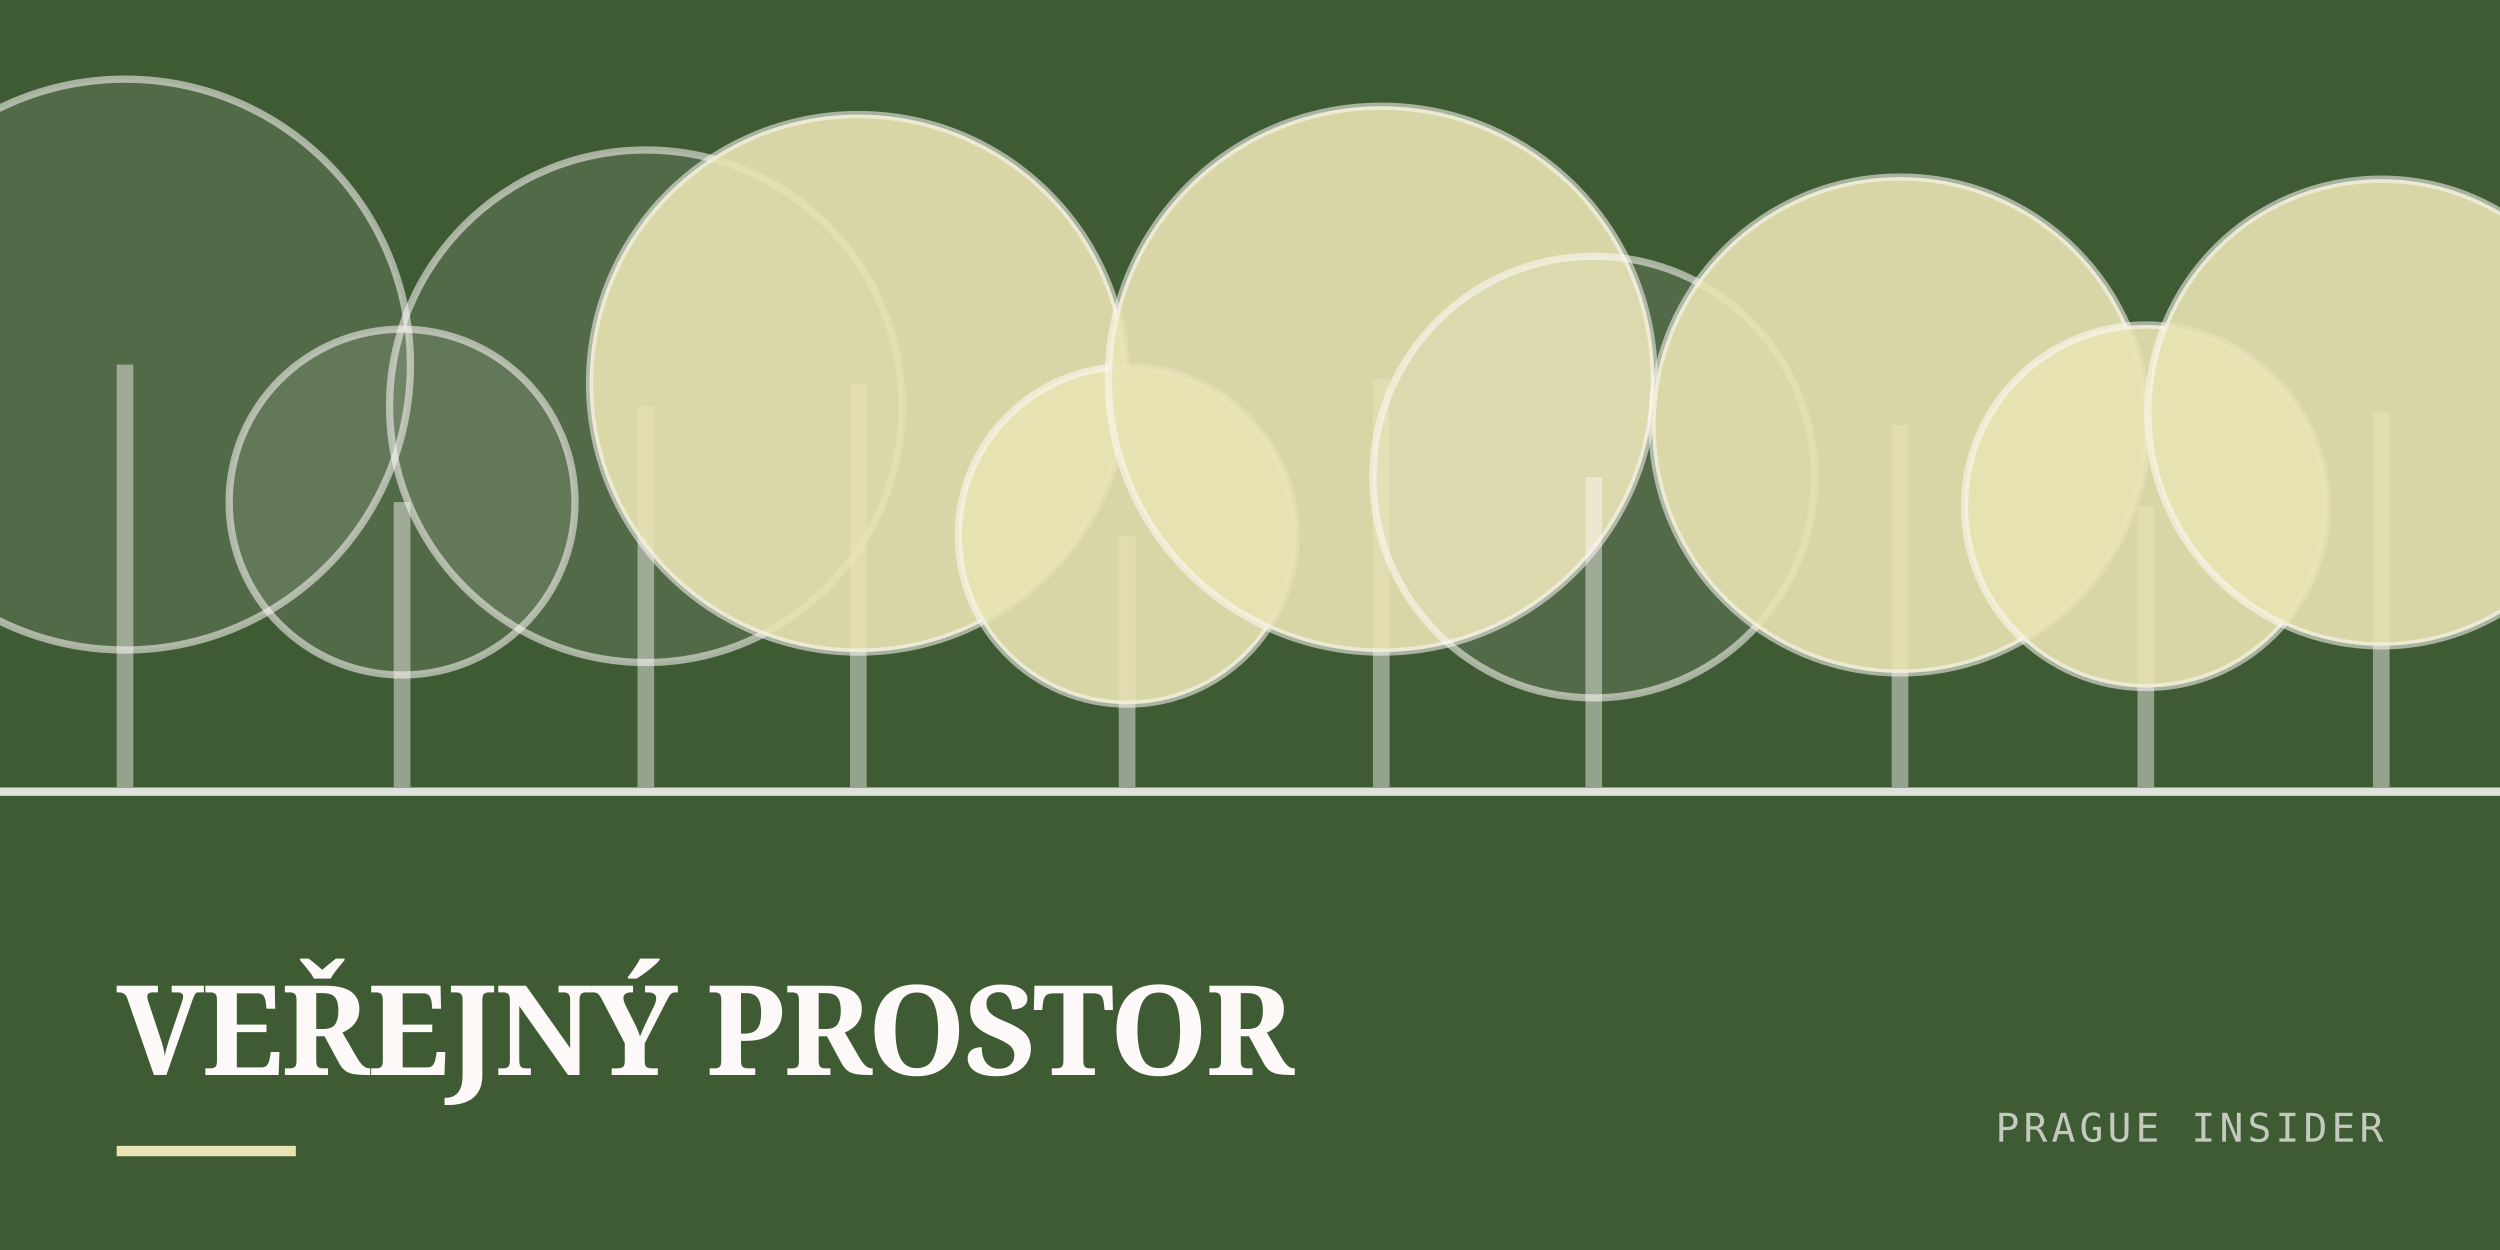
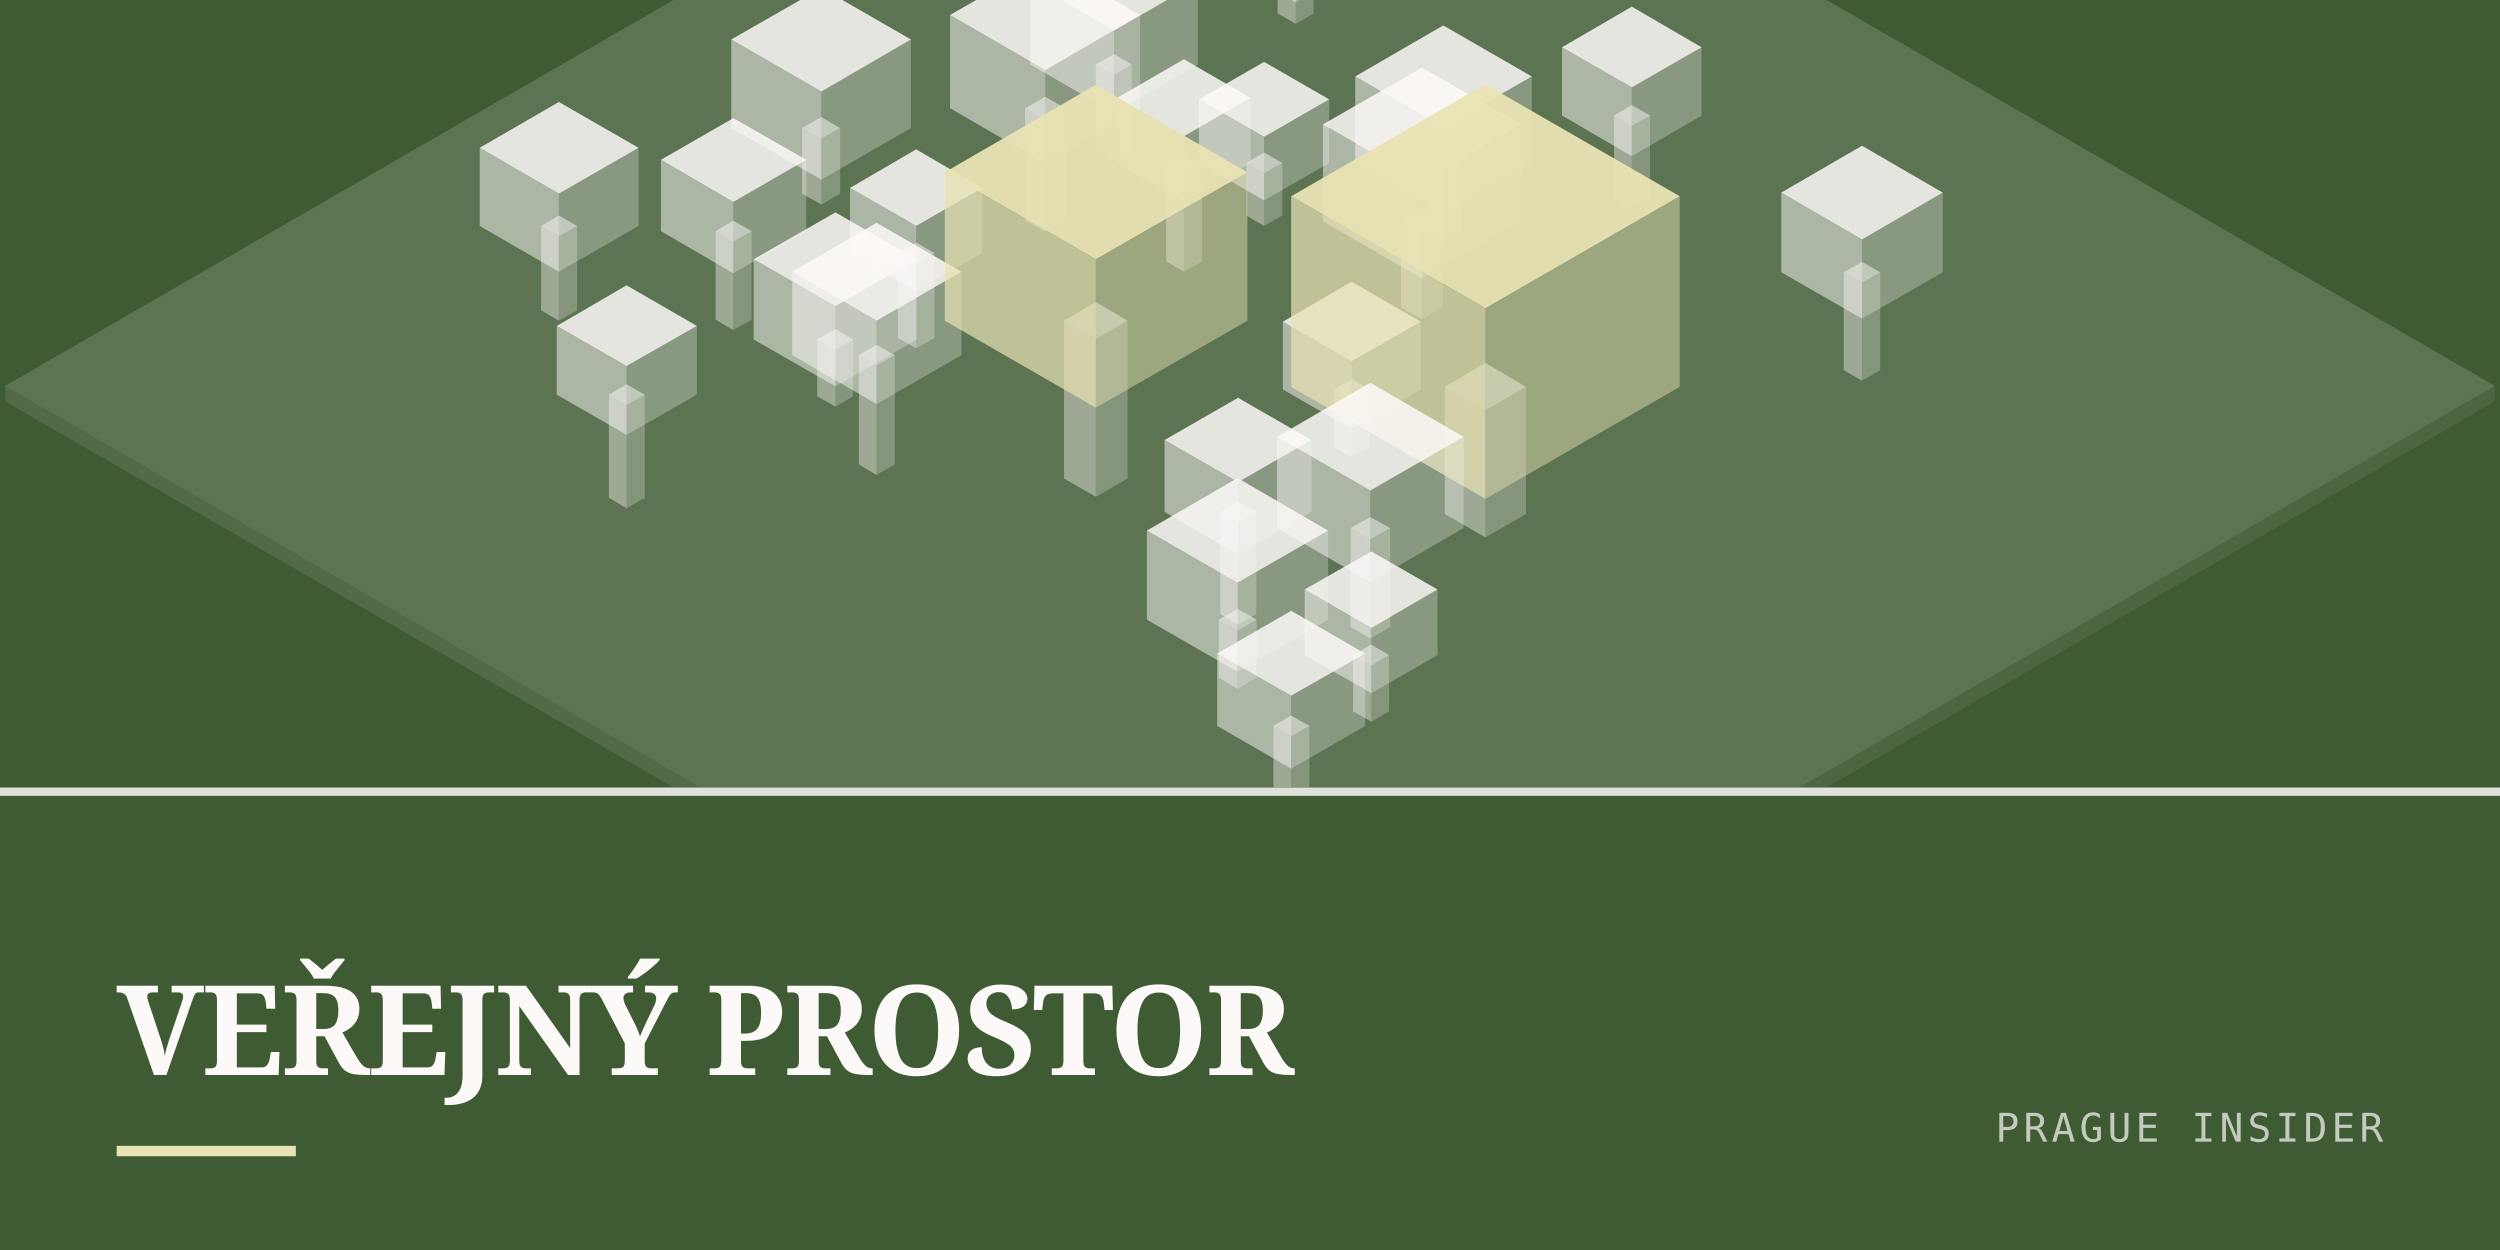
<svg xmlns="http://www.w3.org/2000/svg" viewBox="0 0 1200 600" width="1200" height="600" role="img" aria-label="Veřejný prostor">
  <defs>
-     <clipPath id="band-211774739">
+     <clipPath id="band-public-space-hero">
      <rect x="0" y="0" width="1200" height="378" />
    </clipPath>
  </defs>
  <rect width="1200" height="600" fill="#3F5B34" />
-   <g clip-path="url(#band-211774739)">
-     <rect x="56" y="175" width="8" height="203" fill="#fcf9f8" opacity="0.45" />
-     <circle cx="60" cy="175" r="137" fill="#fcf9f8" fill-opacity="0.1" stroke="#fcf9f8" stroke-width="3.5" stroke-opacity="0.55" />
-     <rect x="189" y="241" width="8" height="137" fill="#fcf9f8" opacity="0.45" />
-     <circle cx="193" cy="241" r="83" fill="#fcf9f8" fill-opacity="0.1" stroke="#fcf9f8" stroke-width="3.5" stroke-opacity="0.55" />
-     <rect x="306" y="195" width="8" height="183" fill="#fcf9f8" opacity="0.45" />
-     <circle cx="310" cy="195" r="123" fill="#fcf9f8" fill-opacity="0.1" stroke="#fcf9f8" stroke-width="3.5" stroke-opacity="0.55" />
-     <rect x="408" y="184" width="8" height="194" fill="#fcf9f8" opacity="0.45" />
-     <circle cx="412" cy="184" r="129" fill="#E9E3B4" fill-opacity="0.9" stroke="#fcf9f8" stroke-width="3.5" stroke-opacity="0.55" />
-     <rect x="537" y="257" width="8" height="121" fill="#fcf9f8" opacity="0.45" />
-     <circle cx="541" cy="257" r="81" fill="#E9E3B4" fill-opacity="0.9" stroke="#fcf9f8" stroke-width="3.5" stroke-opacity="0.55" />
-     <rect x="659" y="182" width="8" height="196" fill="#fcf9f8" opacity="0.45" />
-     <circle cx="663" cy="182" r="131" fill="#E9E3B4" fill-opacity="0.9" stroke="#fcf9f8" stroke-width="3.5" stroke-opacity="0.55" />
-     <rect x="761" y="229" width="8" height="149" fill="#fcf9f8" opacity="0.45" />
-     <circle cx="765" cy="229" r="106" fill="#fcf9f8" fill-opacity="0.1" stroke="#fcf9f8" stroke-width="3.5" stroke-opacity="0.55" />
-     <rect x="908" y="204" width="8" height="174" fill="#fcf9f8" opacity="0.45" />
-     <circle cx="912" cy="204" r="119" fill="#E9E3B4" fill-opacity="0.9" stroke="#fcf9f8" stroke-width="3.5" stroke-opacity="0.55" />
-     <rect x="1026" y="243" width="8" height="135" fill="#fcf9f8" opacity="0.45" />
-     <circle cx="1030" cy="243" r="87" fill="#E9E3B4" fill-opacity="0.9" stroke="#fcf9f8" stroke-width="3.5" stroke-opacity="0.55" />
-     <rect x="1139" y="198" width="8" height="180" fill="#fcf9f8" opacity="0.45" />
-     <circle cx="1143" cy="198" r="112" fill="#E9E3B4" fill-opacity="0.9" stroke="#fcf9f8" stroke-width="3.5" stroke-opacity="0.55" />
+   <g clip-path="url(#band-public-space-hero)">
+     <g transform="translate(600.0 -37.3) scale(2.5)">
+       <polygon points="-239.0,92.0 0.0,230.0 0.0,227.0 -239.0,89.0" fill="#fcf9f8" fill-opacity="0.1" />
+       <polygon points="0.0,230.0 239.0,92.0 239.0,89.0 0.0,227.0" fill="#fcf9f8" fill-opacity="0.07" />
+       <polygon points="0.0,-49.0 239.0,89.0 0.0,227.0 -239.0,89.0" fill="#fcf9f8" fill-opacity="0.16" />
+       <polygon points="5.3,17.5 8.8,19.5 8.8,8.3 5.3,6.3" fill="#fcf9f8" fill-opacity="0.4" />
+       <polygon points="8.8,19.5 12.2,17.5 12.2,6.3 8.8,8.3" fill="#fcf9f8" fill-opacity="0.25" />
+       <polygon points="8.8,4.3 12.2,6.3 8.8,8.3 5.3,6.3" fill="#fcf9f8" fill-opacity="0.5" />
+       <polygon points="-7.0,6.3 8.8,15.4 8.8,-0.1 -7.0,-9.2" fill="#fcf9f8" fill-opacity="0.5" />
+       <polygon points="8.8,15.4 24.5,6.3 24.5,-9.2 8.8,-0.1" fill="#fcf9f8" fill-opacity="0.28" />
+       <polygon points="8.8,-18.3 24.5,-9.2 8.8,-0.1 -7.0,-9.2" fill="#fcf9f8" fill-opacity="0.85" />
+       <polygon points="-29.6,43.7 -26.1,45.7 -26.1,29.3 -29.6,27.3" fill="#fcf9f8" fill-opacity="0.4" />
+       <polygon points="-26.1,45.7 -22.7,43.7 -22.7,27.3 -26.1,29.3" fill="#fcf9f8" fill-opacity="0.25" />
+       <polygon points="-26.1,25.3 -22.7,27.3 -26.1,29.3 -29.6,27.3" fill="#fcf9f8" fill-opacity="0.5" />
+       <polygon points="-42.2,27.3 -26.1,36.6 -26.1,20.8 -42.2,11.5" fill="#fcf9f8" fill-opacity="0.5" />
+       <polygon points="-26.1,36.6 -10.0,27.3 -10.0,11.5 -26.1,20.8" fill="#fcf9f8" fill-opacity="0.28" />
+       <polygon points="-26.1,2.1 -10.0,11.5 -26.1,20.8 -42.2,11.5" fill="#fcf9f8" fill-opacity="0.85" />
+       <polygon points="-86.0,52.1 -82.3,54.2 -82.3,41.6 -86.0,39.5" fill="#fcf9f8" fill-opacity="0.4" />
+       <polygon points="-82.3,54.2 -78.7,52.1 -78.7,39.5 -82.3,41.6" fill="#fcf9f8" fill-opacity="0.25" />
+       <polygon points="-82.3,37.4 -78.7,39.5 -82.3,41.6 -86.0,39.5" fill="#fcf9f8" fill-opacity="0.5" />
+       <polygon points="-99.6,39.5 -82.3,49.4 -82.3,32.5 -99.6,22.5" fill="#fcf9f8" fill-opacity="0.5" />
+       <polygon points="-82.3,49.4 -65.1,39.5 -65.1,22.5 -82.3,32.5" fill="#fcf9f8" fill-opacity="0.28" />
+       <polygon points="-82.3,12.6 -65.1,22.5 -82.3,32.5 -99.6,22.5" fill="#fcf9f8" fill-opacity="0.85" />
+       <polygon points="69.9,52.8 73.3,54.8 73.3,39.1 69.9,37.1" fill="#fcf9f8" fill-opacity="0.4" />
+       <polygon points="73.3,54.8 76.8,52.8 76.8,37.1 73.3,39.1" fill="#fcf9f8" fill-opacity="0.25" />
+       <polygon points="73.3,35.1 76.8,37.1 73.3,39.1 69.9,37.1" fill="#fcf9f8" fill-opacity="0.5" />
+       <polygon points="59.9,37.1 73.3,44.9 73.3,31.7 59.9,24.0" fill="#fcf9f8" fill-opacity="0.5" />
+       <polygon points="73.3,44.9 86.7,37.1 86.7,24.0 73.3,31.7" fill="#fcf9f8" fill-opacity="0.28" />
+       <polygon points="73.3,16.2 86.7,24.0 73.3,31.7 59.9,24.0" fill="#fcf9f8" fill-opacity="0.85" />
+       <polygon points="-0.7,56.3 2.7,58.3 2.7,48.2 -0.7,46.2" fill="#fcf9f8" fill-opacity="0.4" />
+       <polygon points="2.7,58.3 6.2,56.3 6.2,46.2 2.7,48.2" fill="#fcf9f8" fill-opacity="0.25" />
+       <polygon points="2.7,44.2 6.2,46.2 2.7,48.2 -0.7,46.2" fill="#fcf9f8" fill-opacity="0.5" />
+       <polygon points="-9.8,46.2 2.7,53.4 2.7,41.2 -9.8,34.0" fill="#fcf9f8" fill-opacity="0.5" />
+       <polygon points="2.7,53.4 15.2,46.2 15.2,34.0 2.7,41.2" fill="#fcf9f8" fill-opacity="0.28" />
+       <polygon points="2.7,26.8 15.2,34.0 2.7,41.2 -9.8,34.0" fill="#fcf9f8" fill-opacity="0.85" />
+       <polygon points="-43.2,57.2 -39.3,59.4 -39.3,38.0 -43.2,35.7" fill="#fcf9f8" fill-opacity="0.4" />
+       <polygon points="-39.3,59.4 -35.5,57.2 -35.5,35.7 -39.3,38.0" fill="#fcf9f8" fill-opacity="0.25" />
+       <polygon points="-39.3,33.5 -35.5,35.7 -39.3,38.0 -43.2,35.7" fill="#fcf9f8" fill-opacity="0.5" />
+       <polygon points="-57.6,35.7 -39.3,46.3 -39.3,28.4 -57.6,17.8" fill="#fcf9f8" fill-opacity="0.5" />
+       <polygon points="-39.3,46.3 -21.1,35.7 -21.1,17.8 -39.3,28.4" fill="#fcf9f8" fill-opacity="0.28" />
+       <polygon points="-39.3,7.3 -21.1,17.8 -39.3,28.4 -57.6,17.8" fill="#fcf9f8" fill-opacity="0.85" />
+       <polygon points="33.6,59.2 37.1,61.3 37.1,48.3 33.6,46.2" fill="#fcf9f8" fill-opacity="0.4" />
+       <polygon points="37.1,61.3 40.7,59.2 40.7,46.2 37.1,48.3" fill="#fcf9f8" fill-opacity="0.25" />
+       <polygon points="37.1,44.2 40.7,46.2 37.1,48.3 33.6,46.2" fill="#fcf9f8" fill-opacity="0.5" />
+       <polygon points="20.2,46.2 37.1,56.0 37.1,39.4 20.2,29.6" fill="#fcf9f8" fill-opacity="0.5" />
+       <polygon points="37.1,56.0 54.1,46.2 54.1,29.6 37.1,39.4" fill="#fcf9f8" fill-opacity="0.28" />
+       <polygon points="37.1,19.8 54.1,29.6 37.1,39.4 20.2,29.6" fill="#fcf9f8" fill-opacity="0.85" />
+       <polygon points="-16.1,65.1 -12.7,67.1 -12.7,48.3 -16.1,46.3" fill="#fcf9f8" fill-opacity="0.4" />
+       <polygon points="-12.7,67.1 -9.2,65.1 -9.2,46.3 -12.7,48.3" fill="#fcf9f8" fill-opacity="0.25" />
+       <polygon points="-12.7,44.3 -9.2,46.3 -12.7,48.3 -16.1,46.3" fill="#fcf9f8" fill-opacity="0.5" />
+       <polygon points="-25.5,46.3 -12.7,53.6 -12.7,41.1 -25.5,33.7" fill="#fcf9f8" fill-opacity="0.5" />
+       <polygon points="-12.7,53.6 0.1,46.3 0.1,33.7 -12.7,41.1" fill="#fcf9f8" fill-opacity="0.28" />
+       <polygon points="-12.7,26.3 0.1,33.7 -12.7,41.1 -25.5,33.7" fill="#fcf9f8" fill-opacity="0.85" />
+       <polygon points="29.0,73.9 33.0,76.2 33.0,59.7 29.0,57.4" fill="#fcf9f8" fill-opacity="0.4" />
+       <polygon points="33.0,76.2 37.0,73.9 37.0,57.4 33.0,59.7" fill="#fcf9f8" fill-opacity="0.25" />
+       <polygon points="33.0,55.1 37.0,57.4 33.0,59.7 29.0,57.4" fill="#fcf9f8" fill-opacity="0.5" />
+       <polygon points="14.0,57.4 33.0,68.4 33.0,49.8 14.0,38.8" fill="#fcf9f8" fill-opacity="0.5" />
+       <polygon points="33.0,68.4 52.0,57.4 52.0,38.8 33.0,49.8" fill="#fcf9f8" fill-opacity="0.28" />
+       <polygon points="33.0,27.9 52.0,38.8 33.0,49.8 14.0,38.8" fill="#fcf9f8" fill-opacity="0.85" />
+       <polygon points="-136.1,74.5 -132.7,76.5 -132.7,60.3 -136.1,58.3" fill="#fcf9f8" fill-opacity="0.4" />
+       <polygon points="-132.7,76.5 -129.2,74.5 -129.2,58.3 -132.7,60.3" fill="#fcf9f8" fill-opacity="0.25" />
+       <polygon points="-132.7,56.3 -129.2,58.3 -132.7,60.3 -136.1,58.3" fill="#fcf9f8" fill-opacity="0.5" />
+       <polygon points="-147.9,58.3 -132.7,67.1 -132.7,52.1 -147.9,43.3" fill="#fcf9f8" fill-opacity="0.5" />
+       <polygon points="-132.7,67.1 -117.4,58.3 -117.4,43.3 -132.7,52.1" fill="#fcf9f8" fill-opacity="0.28" />
+       <polygon points="-132.7,34.5 -117.4,43.3 -132.7,52.1 -147.9,43.3" fill="#fcf9f8" fill-opacity="0.85" />
+       <polygon points="-102.6,76.3 -99.2,78.3 -99.2,61.3 -102.6,59.3" fill="#fcf9f8" fill-opacity="0.4" />
+       <polygon points="-99.2,78.3 -95.7,76.3 -95.7,59.3 -99.2,61.3" fill="#fcf9f8" fill-opacity="0.25" />
+       <polygon points="-99.2,57.3 -95.7,59.3 -99.2,61.3 -102.6,59.3" fill="#fcf9f8" fill-opacity="0.5" />
+       <polygon points="-113.1,59.3 -99.2,67.4 -99.2,53.7 -113.1,45.6" fill="#fcf9f8" fill-opacity="0.5" />
+       <polygon points="-99.2,67.4 -85.2,59.3 -85.2,45.6 -99.2,53.7" fill="#fcf9f8" fill-opacity="0.28" />
+       <polygon points="-99.2,37.6 -85.2,45.6 -99.2,53.7 -113.1,45.6" fill="#fcf9f8" fill-opacity="0.85" />
+       <polygon points="-67.6,79.8 -64.1,81.8 -64.1,65.5 -67.6,63.5" fill="#fcf9f8" fill-opacity="0.4" />
+       <polygon points="-64.1,81.8 -60.6,79.8 -60.6,63.5 -64.1,65.5" fill="#fcf9f8" fill-opacity="0.25" />
+       <polygon points="-64.1,61.5 -60.6,63.5 -64.1,65.5 -67.6,63.5" fill="#fcf9f8" fill-opacity="0.5" />
+       <polygon points="-76.8,63.5 -64.1,70.8 -64.1,58.3 -76.8,51.0" fill="#fcf9f8" fill-opacity="0.5" />
+       <polygon points="-64.1,70.8 -51.4,63.5 -51.4,51.0 -64.1,58.3" fill="#fcf9f8" fill-opacity="0.28" />
+       <polygon points="-64.1,43.6 -51.4,51.0 -64.1,58.3 -76.8,51.0" fill="#fcf9f8" fill-opacity="0.85" />
+       <polygon points="114.0,86.0 117.5,88.0 117.5,69.2 114.0,67.2" fill="#fcf9f8" fill-opacity="0.4" />
+       <polygon points="117.5,88.0 121.0,86.0 121.0,67.2 117.5,69.2" fill="#fcf9f8" fill-opacity="0.25" />
+       <polygon points="117.5,65.2 121.0,67.2 117.5,69.2 114.0,67.2" fill="#fcf9f8" fill-opacity="0.5" />
+       <polygon points="102.0,67.2 117.5,76.1 117.5,60.9 102.0,51.9" fill="#fcf9f8" fill-opacity="0.5" />
+       <polygon points="117.5,76.1 133.0,67.2 133.0,51.9 117.5,60.9" fill="#fcf9f8" fill-opacity="0.28" />
+       <polygon points="117.5,42.9 133.0,51.9 117.5,60.9 102.0,51.9" fill="#fcf9f8" fill-opacity="0.85" />
+       <polygon points="-83.1,91.0 -79.6,93.0 -79.6,82.1 -83.1,80.1" fill="#fcf9f8" fill-opacity="0.4" />
+       <polygon points="-79.6,93.0 -76.2,91.0 -76.2,80.1 -79.6,82.1" fill="#fcf9f8" fill-opacity="0.25" />
+       <polygon points="-79.6,78.1 -76.2,80.1 -79.6,82.1 -83.1,80.1" fill="#fcf9f8" fill-opacity="0.5" />
+       <polygon points="-95.3,80.1 -79.6,89.1 -79.6,73.7 -95.3,64.7" fill="#fcf9f8" fill-opacity="0.5" />
+       <polygon points="-79.6,89.1 -64.0,80.1 -64.0,64.7 -79.6,73.7" fill="#fcf9f8" fill-opacity="0.28" />
+       <polygon points="-79.6,55.7 -64.0,64.7 -79.6,73.7 -95.3,64.7" fill="#fcf9f8" fill-opacity="0.85" />
+       <polygon points="16.1,100.7 19.5,102.7 19.5,91.7 16.1,89.7" fill="#fcf9f8" fill-opacity="0.4" />
+       <polygon points="19.5,102.7 23.0,100.7 23.0,89.7 19.5,91.7" fill="#fcf9f8" fill-opacity="0.25" />
+       <polygon points="19.5,87.7 23.0,89.7 19.5,91.7 16.1,89.7" fill="#fcf9f8" fill-opacity="0.5" />
+       <polygon points="6.3,89.7 19.5,97.3 19.5,84.3 6.3,76.7" fill="#fcf9f8" fill-opacity="0.5" />
+       <polygon points="19.5,97.3 32.8,89.7 32.8,76.7 19.5,84.3" fill="#fcf9f8" fill-opacity="0.28" />
+       <polygon points="19.5,69.0 32.8,76.7 19.5,84.3 6.3,76.7" fill="#fcf9f8" fill-opacity="0.85" />
+       <polygon points="-75.1,104.1 -71.7,106.1 -71.7,85.1 -75.1,83.1" fill="#fcf9f8" fill-opacity="0.4" />
+       <polygon points="-71.7,106.1 -68.2,104.1 -68.2,83.1 -71.7,85.1" fill="#fcf9f8" fill-opacity="0.25" />
+       <polygon points="-71.7,81.1 -68.2,83.1 -71.7,85.1 -75.1,83.1" fill="#fcf9f8" fill-opacity="0.5" />
+       <polygon points="-87.9,83.1 -71.7,92.5 -71.7,76.5 -87.9,67.1" fill="#fcf9f8" fill-opacity="0.5" />
+       <polygon points="-71.7,92.5 -55.4,83.1 -55.4,67.1 -71.7,76.5" fill="#fcf9f8" fill-opacity="0.28" />
+       <polygon points="-71.7,57.7 -55.4,67.1 -71.7,76.5 -87.9,67.1" fill="#fcf9f8" fill-opacity="0.85" />
+       <polygon points="-35.7,106.8 -29.6,110.3 -29.6,80.0 -35.7,76.5" fill="#fcf9f8" fill-opacity="0.4" />
+       <polygon points="-29.6,110.3 -23.5,106.8 -23.5,76.5 -29.6,80.0" fill="#fcf9f8" fill-opacity="0.25" />
+       <polygon points="-29.6,72.9 -23.5,76.5 -29.6,80.0 -35.7,76.5" fill="#fcf9f8" fill-opacity="0.5" />
+       <polygon points="-58.6,76.5 -29.6,93.2 -29.6,64.7 -58.6,48.0" fill="#E9E3B4" fill-opacity="0.7" />
+       <polygon points="-29.6,93.2 -0.5,76.5 -0.5,48.0 -29.6,64.7" fill="#E9E3B4" fill-opacity="0.45" />
+       <polygon points="-29.6,31.2 -0.5,48.0 -29.6,64.7 -58.6,48.0" fill="#E9E3B4" fill-opacity="0.95" />
+       <polygon points="-123.1,110.5 -119.7,112.5 -119.7,92.7 -123.1,90.7" fill="#fcf9f8" fill-opacity="0.4" />
+       <polygon points="-119.7,112.5 -116.2,110.5 -116.2,90.7 -119.7,92.7" fill="#fcf9f8" fill-opacity="0.25" />
+       <polygon points="-119.7,88.7 -116.2,90.7 -119.7,92.7 -123.1,90.7" fill="#fcf9f8" fill-opacity="0.5" />
+       <polygon points="-133.1,90.7 -119.7,98.4 -119.7,85.2 -133.1,77.5" fill="#fcf9f8" fill-opacity="0.5" />
+       <polygon points="-119.7,98.4 -106.2,90.7 -106.2,77.5 -119.7,85.2" fill="#fcf9f8" fill-opacity="0.28" />
+       <polygon points="-119.7,69.7 -106.2,77.5 -119.7,85.2 -133.1,77.5" fill="#fcf9f8" fill-opacity="0.85" />
+       <polygon points="37.4,113.6 45.2,118.1 45.2,93.7 37.4,89.2" fill="#fcf9f8" fill-opacity="0.4" />
+       <polygon points="45.2,118.1 53.0,113.6 53.0,89.2 45.2,93.7" fill="#fcf9f8" fill-opacity="0.25" />
+       <polygon points="45.2,84.6 53.0,89.2 45.2,93.7 37.4,89.2" fill="#fcf9f8" fill-opacity="0.5" />
+       <polygon points="7.9,89.2 45.2,110.7 45.2,74.1 7.9,52.6" fill="#E9E3B4" fill-opacity="0.7" />
+       <polygon points="45.2,110.7 82.5,89.2 82.5,52.6 45.2,74.1" fill="#E9E3B4" fill-opacity="0.45" />
+       <polygon points="45.2,31.1 82.5,52.6 45.2,74.1 7.9,52.6" fill="#E9E3B4" fill-opacity="0.95" />
+       <polygon points="-5.7,132.8 -2.3,134.8 -2.3,115.2 -5.7,113.2" fill="#fcf9f8" fill-opacity="0.4" />
+       <polygon points="-2.3,134.8 1.2,132.8 1.2,113.2 -2.3,115.2" fill="#fcf9f8" fill-opacity="0.25" />
+       <polygon points="-2.3,111.2 1.2,113.2 -2.3,115.2 -5.7,113.2" fill="#fcf9f8" fill-opacity="0.5" />
+       <polygon points="-16.4,113.2 -2.3,121.4 -2.3,107.5 -16.4,99.4" fill="#fcf9f8" fill-opacity="0.5" />
+       <polygon points="-2.3,121.4 11.8,113.2 11.8,99.4 -2.3,107.5" fill="#fcf9f8" fill-opacity="0.28" />
+       <polygon points="-2.3,91.3 11.8,99.4 -2.3,107.5 -16.4,99.4" fill="#fcf9f8" fill-opacity="0.85" />
+       <polygon points="19.3,135.3 23.1,137.5 23.1,118.5 19.3,116.3" fill="#fcf9f8" fill-opacity="0.4" />
+       <polygon points="23.1,137.5 26.9,135.3 26.9,116.3 23.1,118.5" fill="#fcf9f8" fill-opacity="0.25" />
+       <polygon points="23.1,114.2 26.9,116.3 23.1,118.5 19.3,116.3" fill="#fcf9f8" fill-opacity="0.5" />
+       <polygon points="5.2,116.3 23.1,126.7 23.1,109.1 5.2,98.8" fill="#fcf9f8" fill-opacity="0.5" />
+       <polygon points="23.1,126.7 41.0,116.3 41.0,98.8 23.1,109.1" fill="#fcf9f8" fill-opacity="0.28" />
+       <polygon points="23.1,88.4 41.0,98.8 23.1,109.1 5.2,98.8" fill="#fcf9f8" fill-opacity="0.85" />
+       <polygon points="-6.0,145.0 -2.4,147.2 -2.4,136.0 -6.0,133.9" fill="#fcf9f8" fill-opacity="0.4" />
+       <polygon points="-2.4,147.2 1.3,145.0 1.3,133.9 -2.4,136.0" fill="#fcf9f8" fill-opacity="0.25" />
+       <polygon points="-2.4,131.8 1.3,133.9 -2.4,136.0 -6.0,133.9" fill="#fcf9f8" fill-opacity="0.5" />
+       <polygon points="-19.8,133.9 -2.4,143.9 -2.4,126.8 -19.8,116.8" fill="#fcf9f8" fill-opacity="0.5" />
+       <polygon points="-2.4,143.9 15.0,133.9 15.0,116.8 -2.4,126.8" fill="#fcf9f8" fill-opacity="0.28" />
+       <polygon points="-2.4,106.7 15.0,116.8 -2.4,126.8 -19.8,116.8" fill="#fcf9f8" fill-opacity="0.85" />
+       <polygon points="19.8,151.5 23.3,153.5 23.3,142.7 19.8,140.7" fill="#fcf9f8" fill-opacity="0.4" />
+       <polygon points="23.3,153.5 26.7,151.5 26.7,140.7 23.3,142.7" fill="#fcf9f8" fill-opacity="0.25" />
+       <polygon points="23.3,138.7 26.7,140.7 23.3,142.7 19.8,140.7" fill="#fcf9f8" fill-opacity="0.5" />
+       <polygon points="10.5,140.7 23.3,148.0 23.3,135.5 10.5,128.1" fill="#fcf9f8" fill-opacity="0.5" />
+       <polygon points="23.3,148.0 36.0,140.7 36.0,128.1 23.3,135.5" fill="#fcf9f8" fill-opacity="0.28" />
+       <polygon points="23.3,120.8 36.0,128.1 23.3,135.5 10.5,128.1" fill="#fcf9f8" fill-opacity="0.85" />
+       <polygon points="4.5,175.4 7.9,177.4 7.9,156.3 4.5,154.3" fill="#fcf9f8" fill-opacity="0.4" />
+       <polygon points="7.9,177.4 11.4,175.4 11.4,154.3 7.9,156.3" fill="#fcf9f8" fill-opacity="0.25" />
+       <polygon points="7.9,152.3 11.4,154.3 7.9,156.3 4.5,154.3" fill="#fcf9f8" fill-opacity="0.5" />
+       <polygon points="-6.3,154.3 7.9,162.5 7.9,148.5 -6.3,140.4" fill="#fcf9f8" fill-opacity="0.5" />
+       <polygon points="7.9,162.5 22.1,154.3 22.1,140.4 7.9,148.5" fill="#fcf9f8" fill-opacity="0.28" />
+       <polygon points="7.9,132.2 22.1,140.4 7.9,148.5 -6.3,140.4" fill="#fcf9f8" fill-opacity="0.85" />
+     </g>
  </g>
  <rect x="0" y="378" width="1200" height="222" fill="#3F5B34" />
  <rect x="0" y="378" width="1200" height="4" fill="#fcf9f8" opacity="0.85" />
  <text x="56" y="516" font-family="'Source Serif 4 Variable', 'Source Serif 4', Georgia, serif" font-size="60" font-weight="700" fill="#fcf9f8" letter-spacing="-1">VEŘEJNÝ PROSTOR</text>
  <rect x="56" y="550" width="86" height="5" fill="#E9E3B4" />
  <text x="1144" y="548" text-anchor="end" font-family="'JetBrains Mono', ui-monospace, monospace" font-size="19" letter-spacing="2" fill="#fcf9f8" opacity="0.7">PRAGUE INSIDER</text>
</svg>
